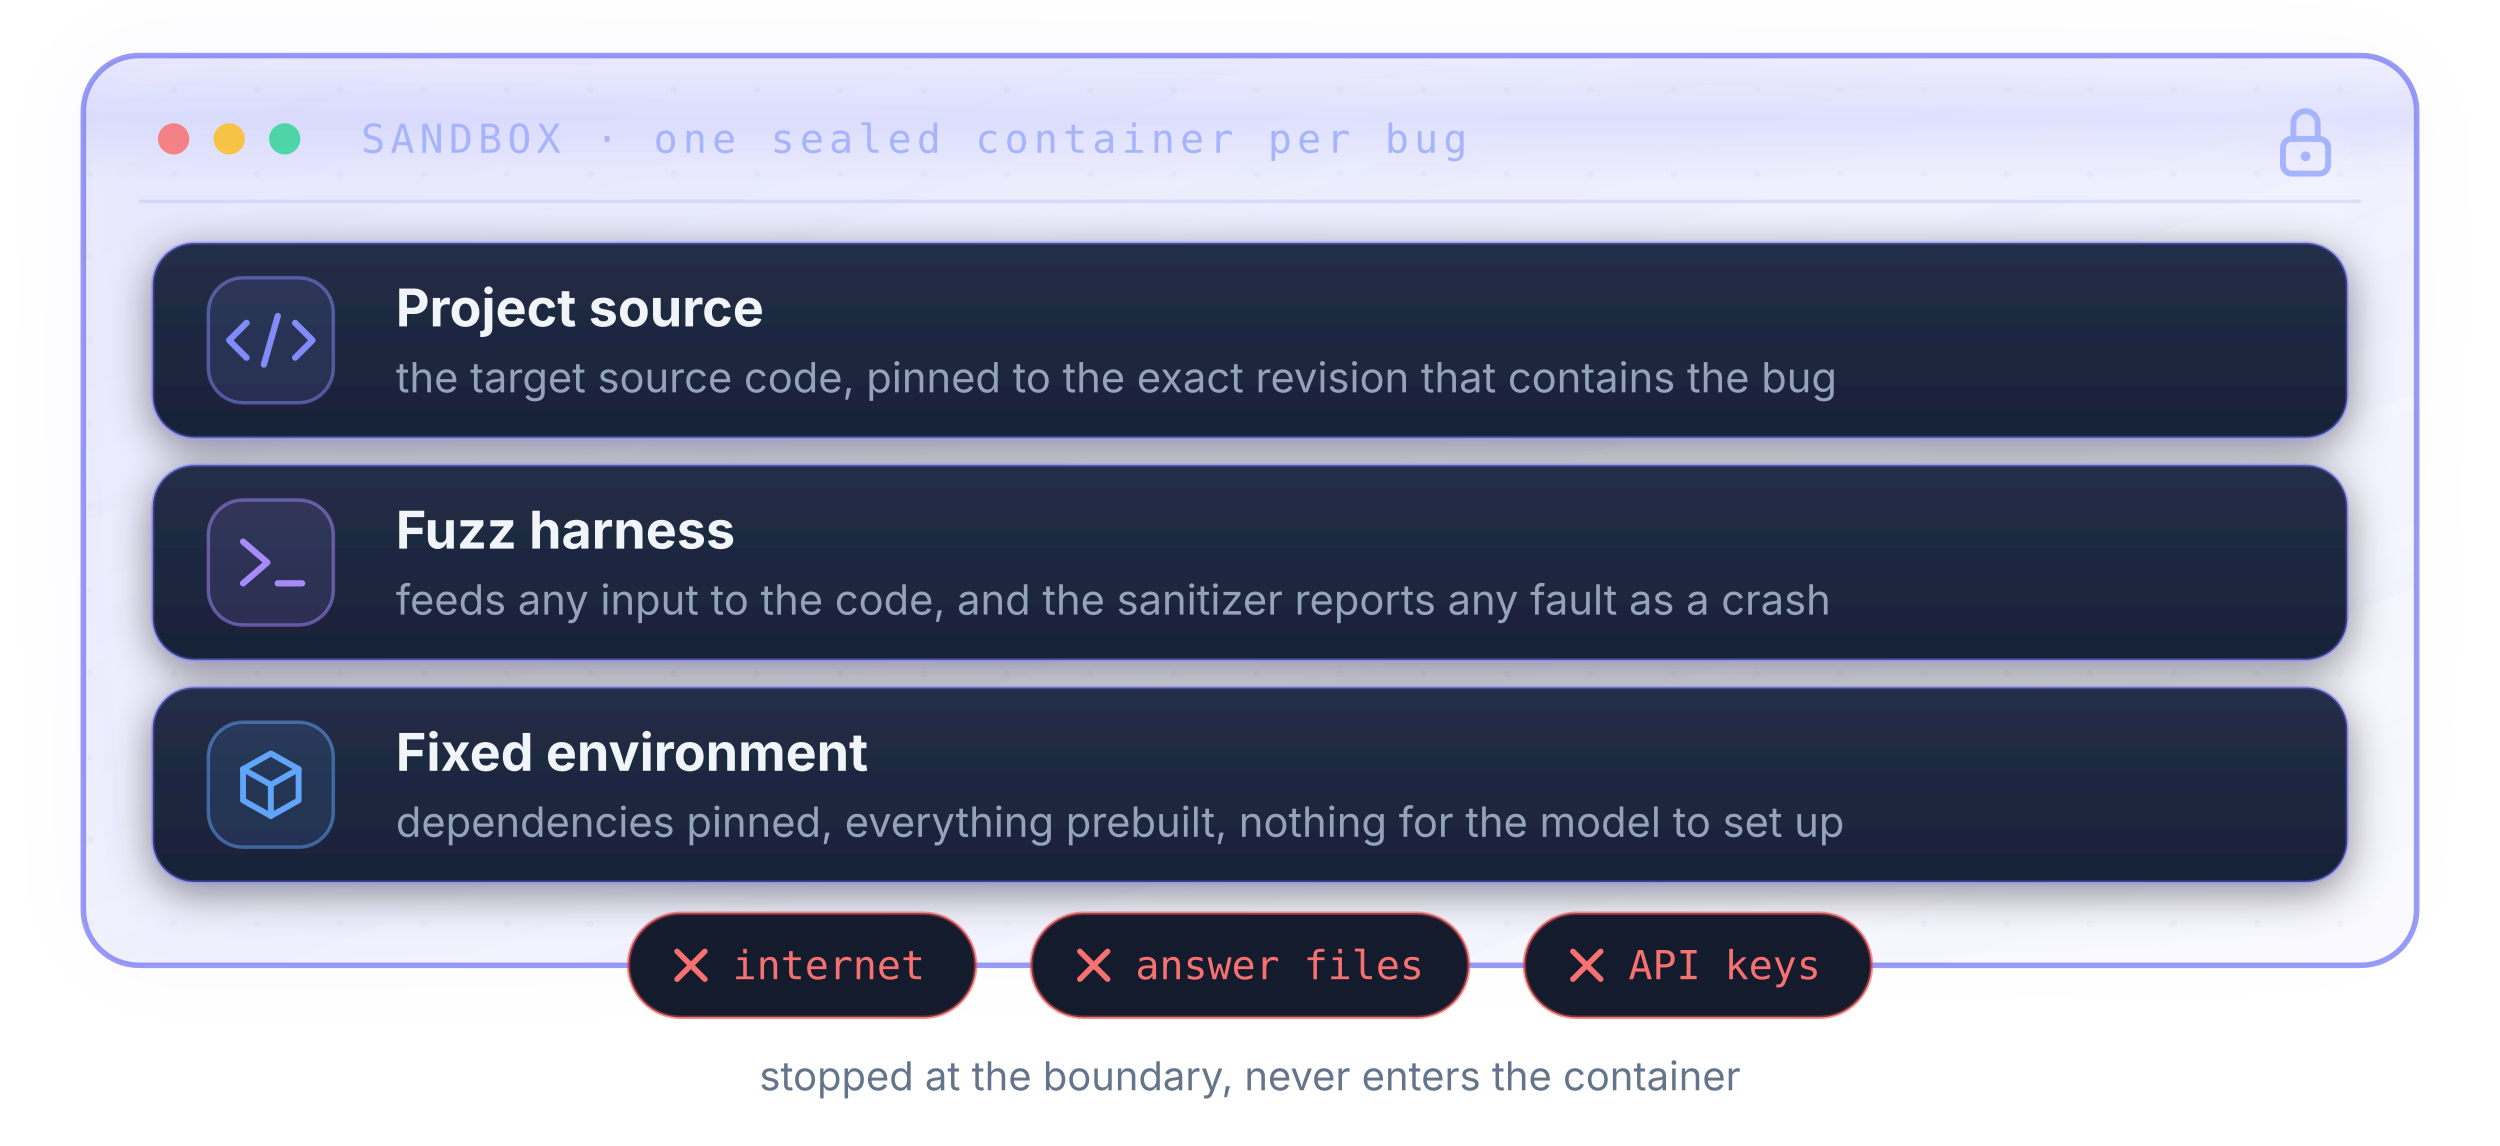
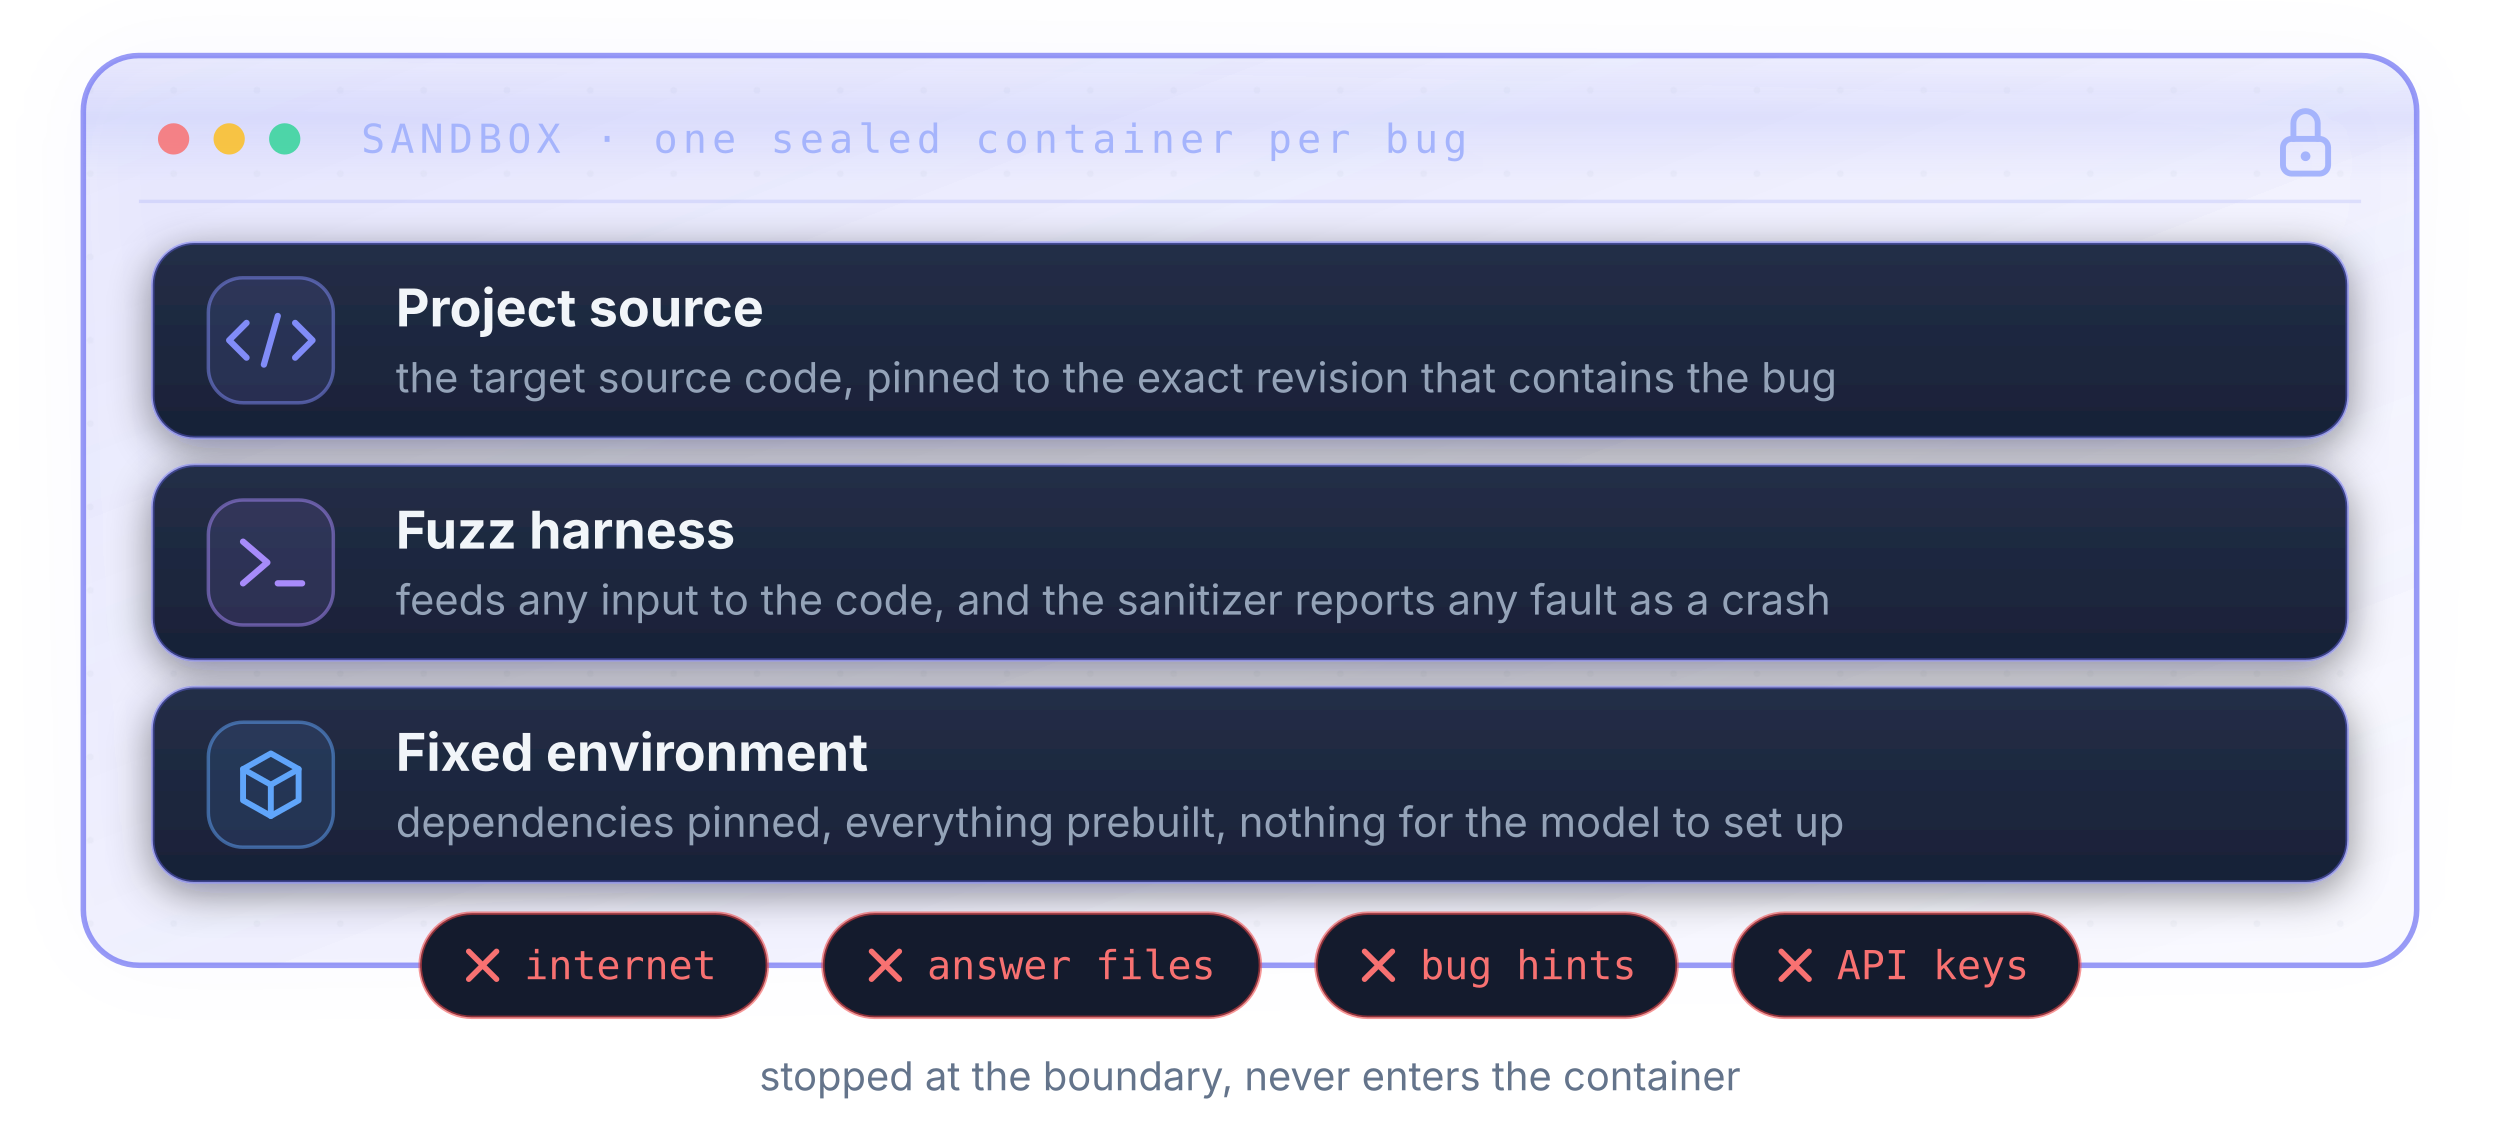
<svg xmlns="http://www.w3.org/2000/svg" viewBox="0 0 720 330" role="img" aria-label="What is inside the sandbox" font-family="ui-sans-serif, system-ui, -apple-system, 'Segoe UI', sans-serif">
  <style>
    .scan { animation: scan 4.2s ease-in-out infinite; }
    @keyframes scan { 0%,100% { transform: translateY(0); } 50% { transform: translateY(226px); } }
    .deny { animation: deny 2.6s ease-in-out infinite; }
    @keyframes deny { 0%,100% { opacity: .45; } 50% { opacity: 1; } }
    @media (prefers-reduced-motion: reduce) {
      .scan, .deny { animation: none; }
      .scan { opacity: 0; }
      .deny { opacity: .8; }
    }
  </style>
  <defs>
    <linearGradient id="cont" x1="0" y1="0" x2="1" y2="1">
      <stop offset="0" stop-color="rgba(99,102,241,.14)" />
      <stop offset="1" stop-color="rgba(99,102,241,.03)" />
    </linearGradient>
    <linearGradient id="row" x1="0" y1="0" x2="0" y2="1">
      <stop offset="0" stop-color="#232e47" />
      <stop offset="1" stop-color="#182137" />
    </linearGradient>
    <linearGradient id="scang" x1="0" y1="0" x2="0" y2="1">
      <stop offset="0" stop-color="rgba(129,140,248,0)" />
      <stop offset=".5" stop-color="rgba(129,140,248,.14)" />
      <stop offset="1" stop-color="rgba(129,140,248,0)" />
    </linearGradient>
    <pattern id="dots" width="24" height="24" patternUnits="userSpaceOnUse">
      <circle cx="2" cy="2" r="1" fill="rgba(148,163,184,.07)" />
    </pattern>
    <filter id="rowds" x="-20%" y="-40%" width="140%" height="200%">
      <feDropShadow dx="0" dy="3" stdDeviation="6" flood-color="rgba(2,6,23,.45)" />
    </filter>
    <filter id="contglow" x="-10%" y="-10%" width="120%" height="120%">
      <feDropShadow dx="0" dy="0" stdDeviation="14" flood-color="rgba(99,102,241,.22)" />
    </filter>
    <clipPath id="contclip">
      <rect x="24" y="16" width="672" height="262" rx="16" />
    </clipPath>
  </defs>
  <rect x="24" y="16" width="672" height="262" rx="16" fill="url(#cont)" filter="url(#contglow)" />
  <rect x="24" y="16" width="672" height="262" rx="16" fill="url(#dots)" stroke="#6366f1" stroke-opacity=".65" stroke-width="1.6" />
  <rect class="scan" clip-path="url(#contclip)" x="24" y="16" width="672" height="36" fill="url(#scang)" />
  <circle cx="50" cy="40" r="4.5" fill="#f87171" fill-opacity=".85" />
  <circle cx="66" cy="40" r="4.5" fill="#fbbf24" fill-opacity=".85" />
  <circle cx="82" cy="40" r="4.5" fill="#34d399" fill-opacity=".85" />
  <text x="104" y="44" fill="#a5b4fc" font-family="ui-monospace, 'SF Mono', Menlo, Consolas, monospace" font-size="11.5" letter-spacing="1.5">SANDBOX · one sealed container per bug</text>
  <g stroke="#a5b4fc" stroke-width="1.7" fill="none" stroke-linecap="round">
    <path d="M660.5,40 v-4.5 a3.5,3.5 0 0 1 7,0 v4.5" />
    <rect x="657.5" y="40" width="13" height="10" rx="2.5" />
    <circle cx="664" cy="45" r="1.4" fill="#a5b4fc" stroke="none" />
  </g>
  <line x1="40" y1="58" x2="680" y2="58" stroke="rgba(129,140,248,.18)" stroke-width="1" />
  <g>
    <rect x="44" y="70" width="632" height="56" rx="12" fill="url(#row)" stroke="rgba(99,102,241,.4)" filter="url(#rowds)" />
    <rect x="60" y="80" width="36" height="36" rx="10" fill="rgba(129,140,248,.12)" stroke="rgba(129,140,248,.5)" />
    <g stroke="#818cf8" stroke-width="1.8" fill="none" stroke-linecap="round" stroke-linejoin="round">
      <path d="M71,93 l-5,5 5,5" />
      <path d="M85,93 l5,5 -5,5" />
      <path d="M80,91 l-4,14" />
    </g>
    <text x="114" y="94" fill="#f1f5f9" font-size="15" font-weight="700">Project source</text>
    <text x="114" y="113" fill="#94a3b8" font-size="12">the target source code, pinned to the exact revision that contains the bug</text>
  </g>
  <g>
    <rect x="44" y="134" width="632" height="56" rx="12" fill="url(#row)" stroke="rgba(99,102,241,.4)" filter="url(#rowds)" />
    <rect x="60" y="144" width="36" height="36" rx="10" fill="rgba(167,139,250,.12)" stroke="rgba(167,139,250,.5)" />
    <g stroke="#a78bfa" stroke-width="1.8" fill="none" stroke-linecap="round" stroke-linejoin="round">
      <path d="M70,156 l7,6 -7,6" />
      <path d="M80,168 h7" />
    </g>
    <text x="114" y="158" fill="#f1f5f9" font-size="15" font-weight="700">Fuzz harness</text>
    <text x="114" y="177" fill="#94a3b8" font-size="12">feeds any input to the code, and the sanitizer reports any fault as a crash</text>
  </g>
  <g>
    <rect x="44" y="198" width="632" height="56" rx="12" fill="url(#row)" stroke="rgba(99,102,241,.4)" filter="url(#rowds)" />
    <rect x="60" y="208" width="36" height="36" rx="10" fill="rgba(96,165,250,.12)" stroke="rgba(96,165,250,.5)" />
    <g stroke="#60a5fa" stroke-width="1.7" fill="none" stroke-linecap="round" stroke-linejoin="round">
      <path d="M78,217 l8,4.5 v9 l-8,4.5 l-8,-4.5 v-9 z" />
      <path d="M70,221.5 l8,4.5 8,-4.5" />
      <path d="M78,226 v9" />
    </g>
    <text x="114" y="222" fill="#f1f5f9" font-size="15" font-weight="700">Fixed environment</text>
    <text x="114" y="241" fill="#94a3b8" font-size="12">dependencies pinned, everything prebuilt, nothing for the model to set up</text>
  </g>
  <g font-family="ui-monospace, 'SF Mono', Menlo, Consolas, monospace" font-size="11.5">
-     <rect x="181" y="263" width="100" height="30" rx="15" fill="#141b2d" stroke="#ef4444" stroke-opacity=".55" />
+     <rect x="121" y="263" width="100" height="30" rx="15" fill="#141b2d" stroke="#ef4444" stroke-opacity=".55" />
    <g class="deny" stroke="#f87171" stroke-width="1.6" stroke-linecap="round">
-       <path d="M195,274 l8,8 M203,274 l-8,8" />
+       <path d="M135,274 l8,8 M143,274 l-8,8" />
    </g>
-     <text x="211" y="282" fill="#f87171">internet</text>
-     <rect x="297" y="263" width="126" height="30" rx="15" fill="#141b2d" stroke="#ef4444" stroke-opacity=".55" />
+     <text x="151" y="282" fill="#f87171">internet</text>
+     <rect x="237" y="263" width="126" height="30" rx="15" fill="#141b2d" stroke="#ef4444" stroke-opacity=".55" />
    <g class="deny" stroke="#f87171" stroke-width="1.6" stroke-linecap="round">
-       <path d="M311,274 l8,8 M319,274 l-8,8" />
+       <path d="M251,274 l8,8 M259,274 l-8,8" />
    </g>
-     <text x="327" y="282" fill="#f87171">answer files</text>
-     <rect x="439" y="263" width="100" height="30" rx="15" fill="#141b2d" stroke="#ef4444" stroke-opacity=".55" />
+     <text x="267" y="282" fill="#f87171">answer files</text>
+     <rect x="379" y="263" width="104" height="30" rx="15" fill="#141b2d" stroke="#ef4444" stroke-opacity=".55" />
    <g class="deny" stroke="#f87171" stroke-width="1.6" stroke-linecap="round">
-       <path d="M453,274 l8,8 M461,274 l-8,8" />
+       <path d="M393,274 l8,8 M401,274 l-8,8" />
    </g>
-     <text x="469" y="282" fill="#f87171">API keys</text>
+     <text x="409" y="282" fill="#f87171">bug hints</text>
+     <rect x="499" y="263" width="100" height="30" rx="15" fill="#141b2d" stroke="#ef4444" stroke-opacity=".55" />
+     <g class="deny" stroke="#f87171" stroke-width="1.6" stroke-linecap="round">
+       <path d="M513,274 l8,8 M521,274 l-8,8" />
+     </g>
+     <text x="529" y="282" fill="#f87171">API keys</text>
  </g>
  <text x="360" y="314" fill="#64748b" font-size="11.5" text-anchor="middle">stopped at the boundary, never enters the container</text>
</svg>
